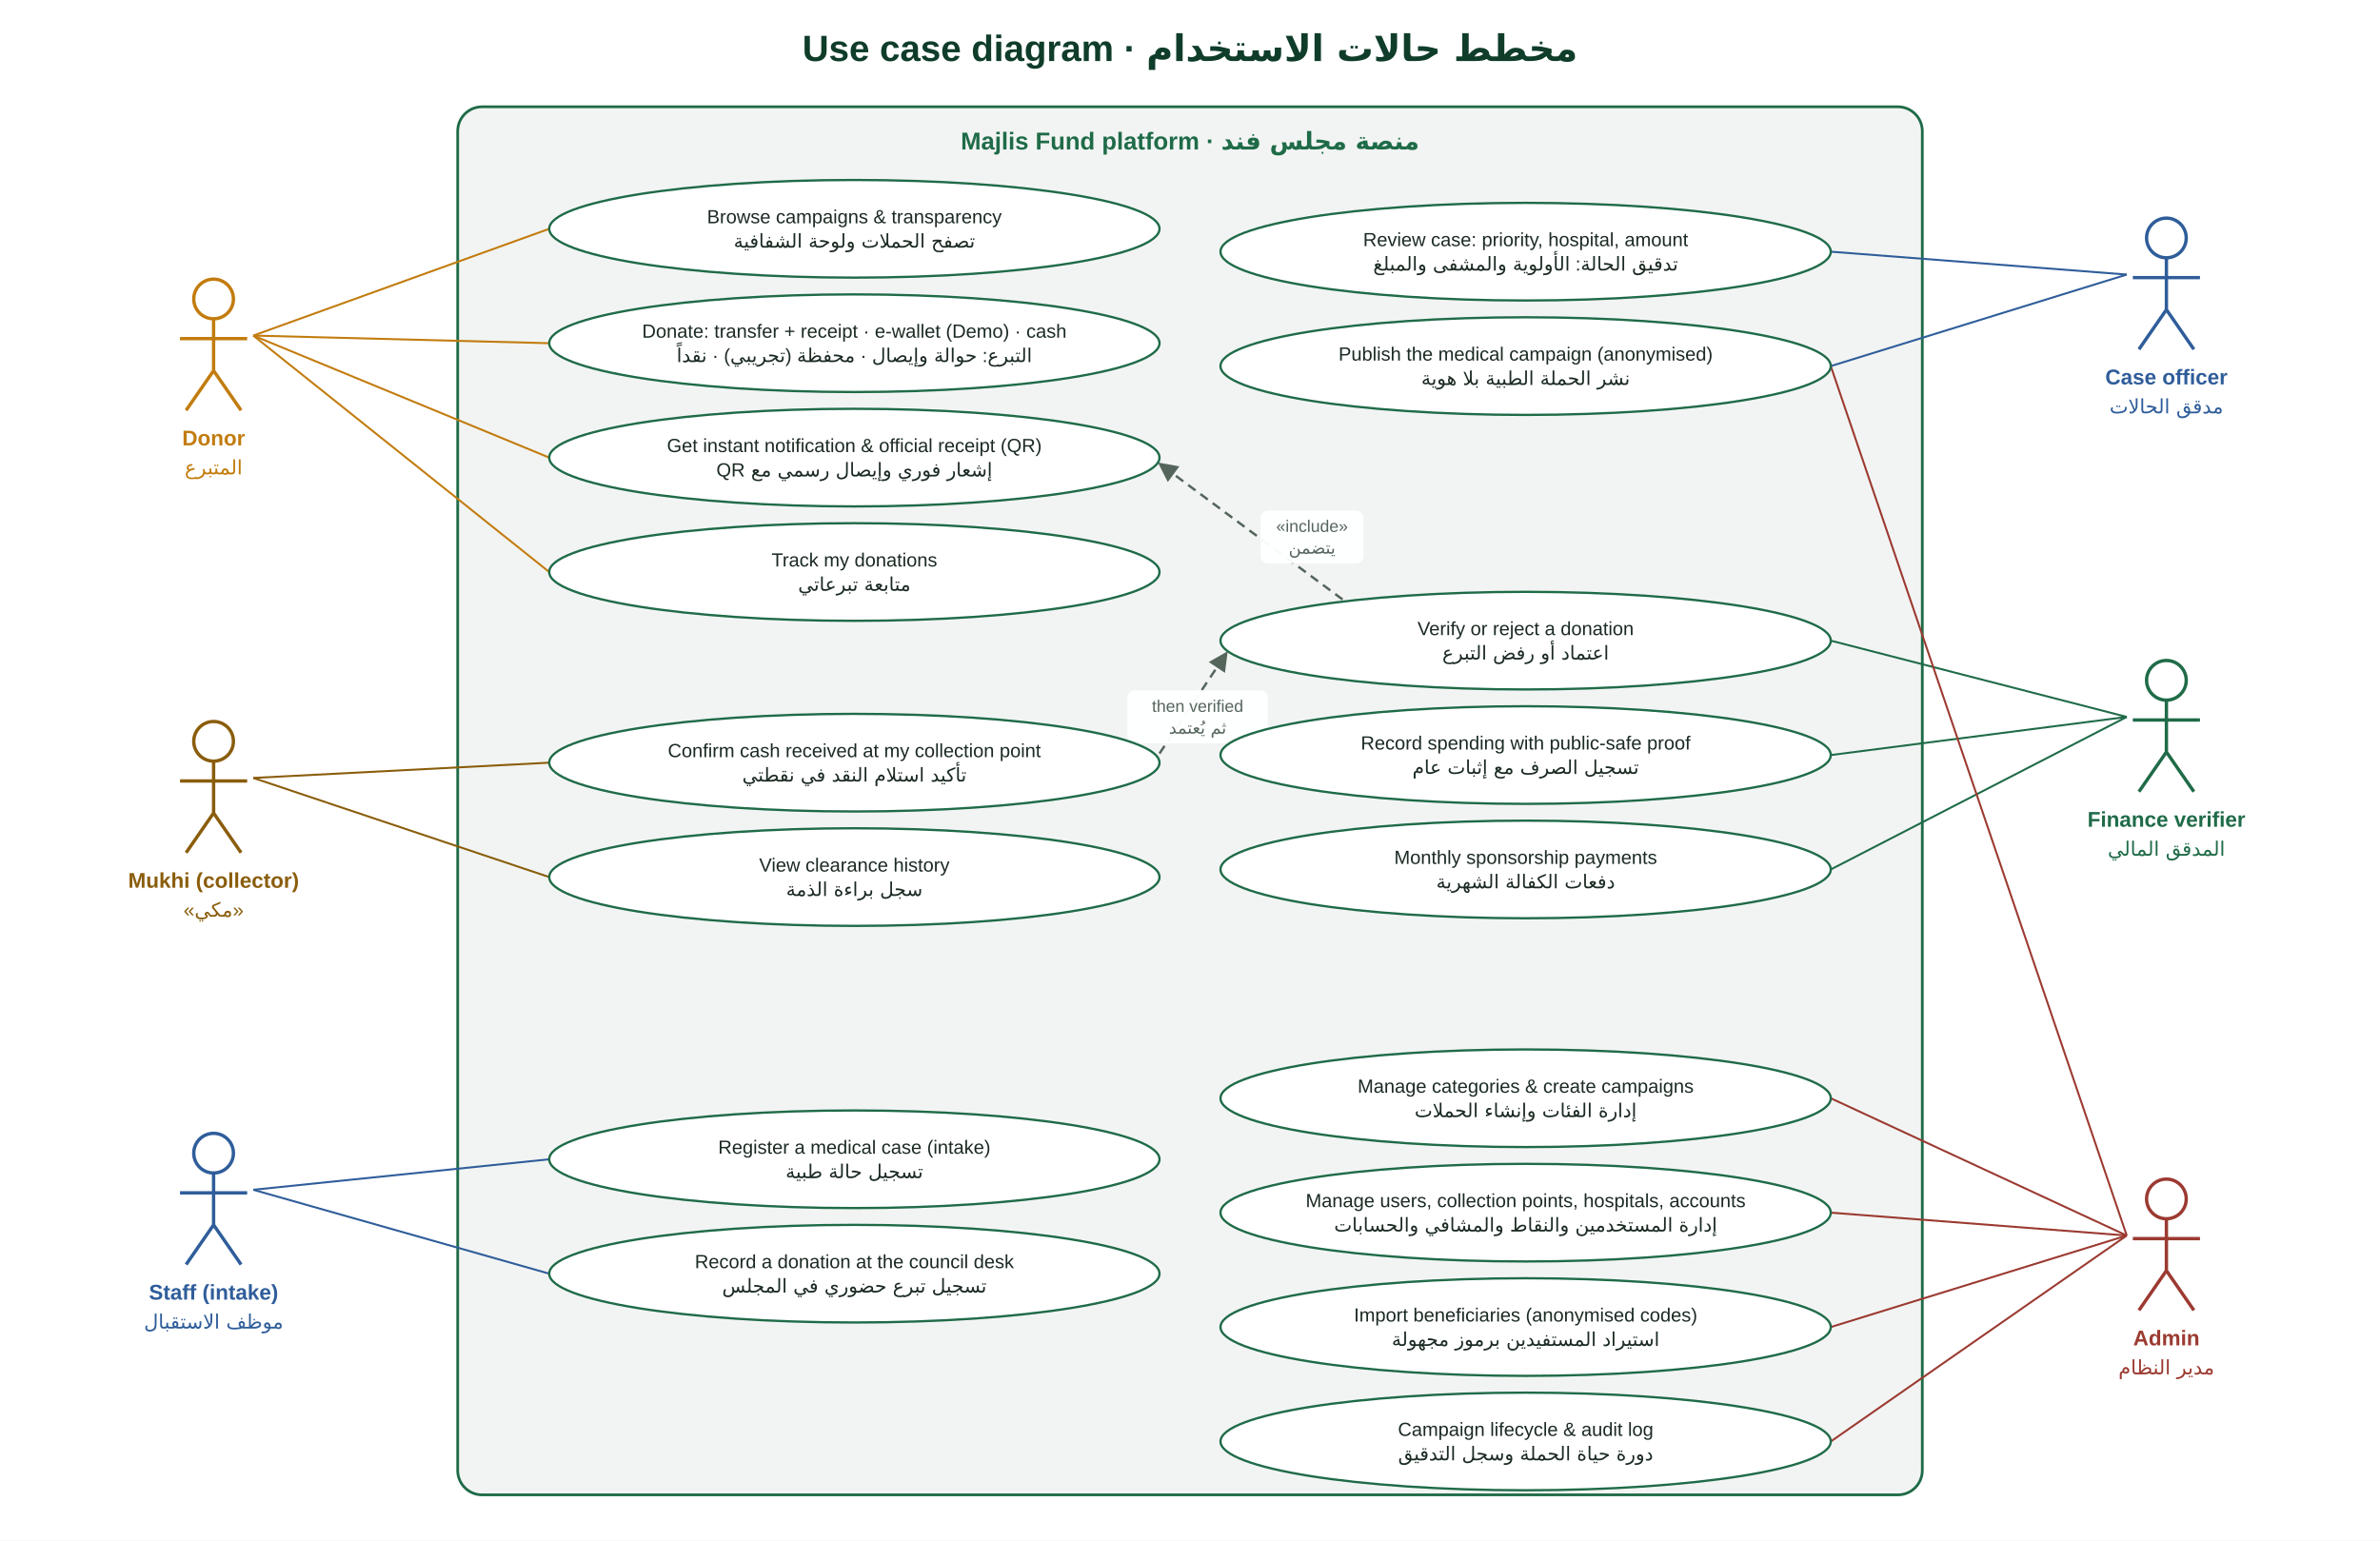
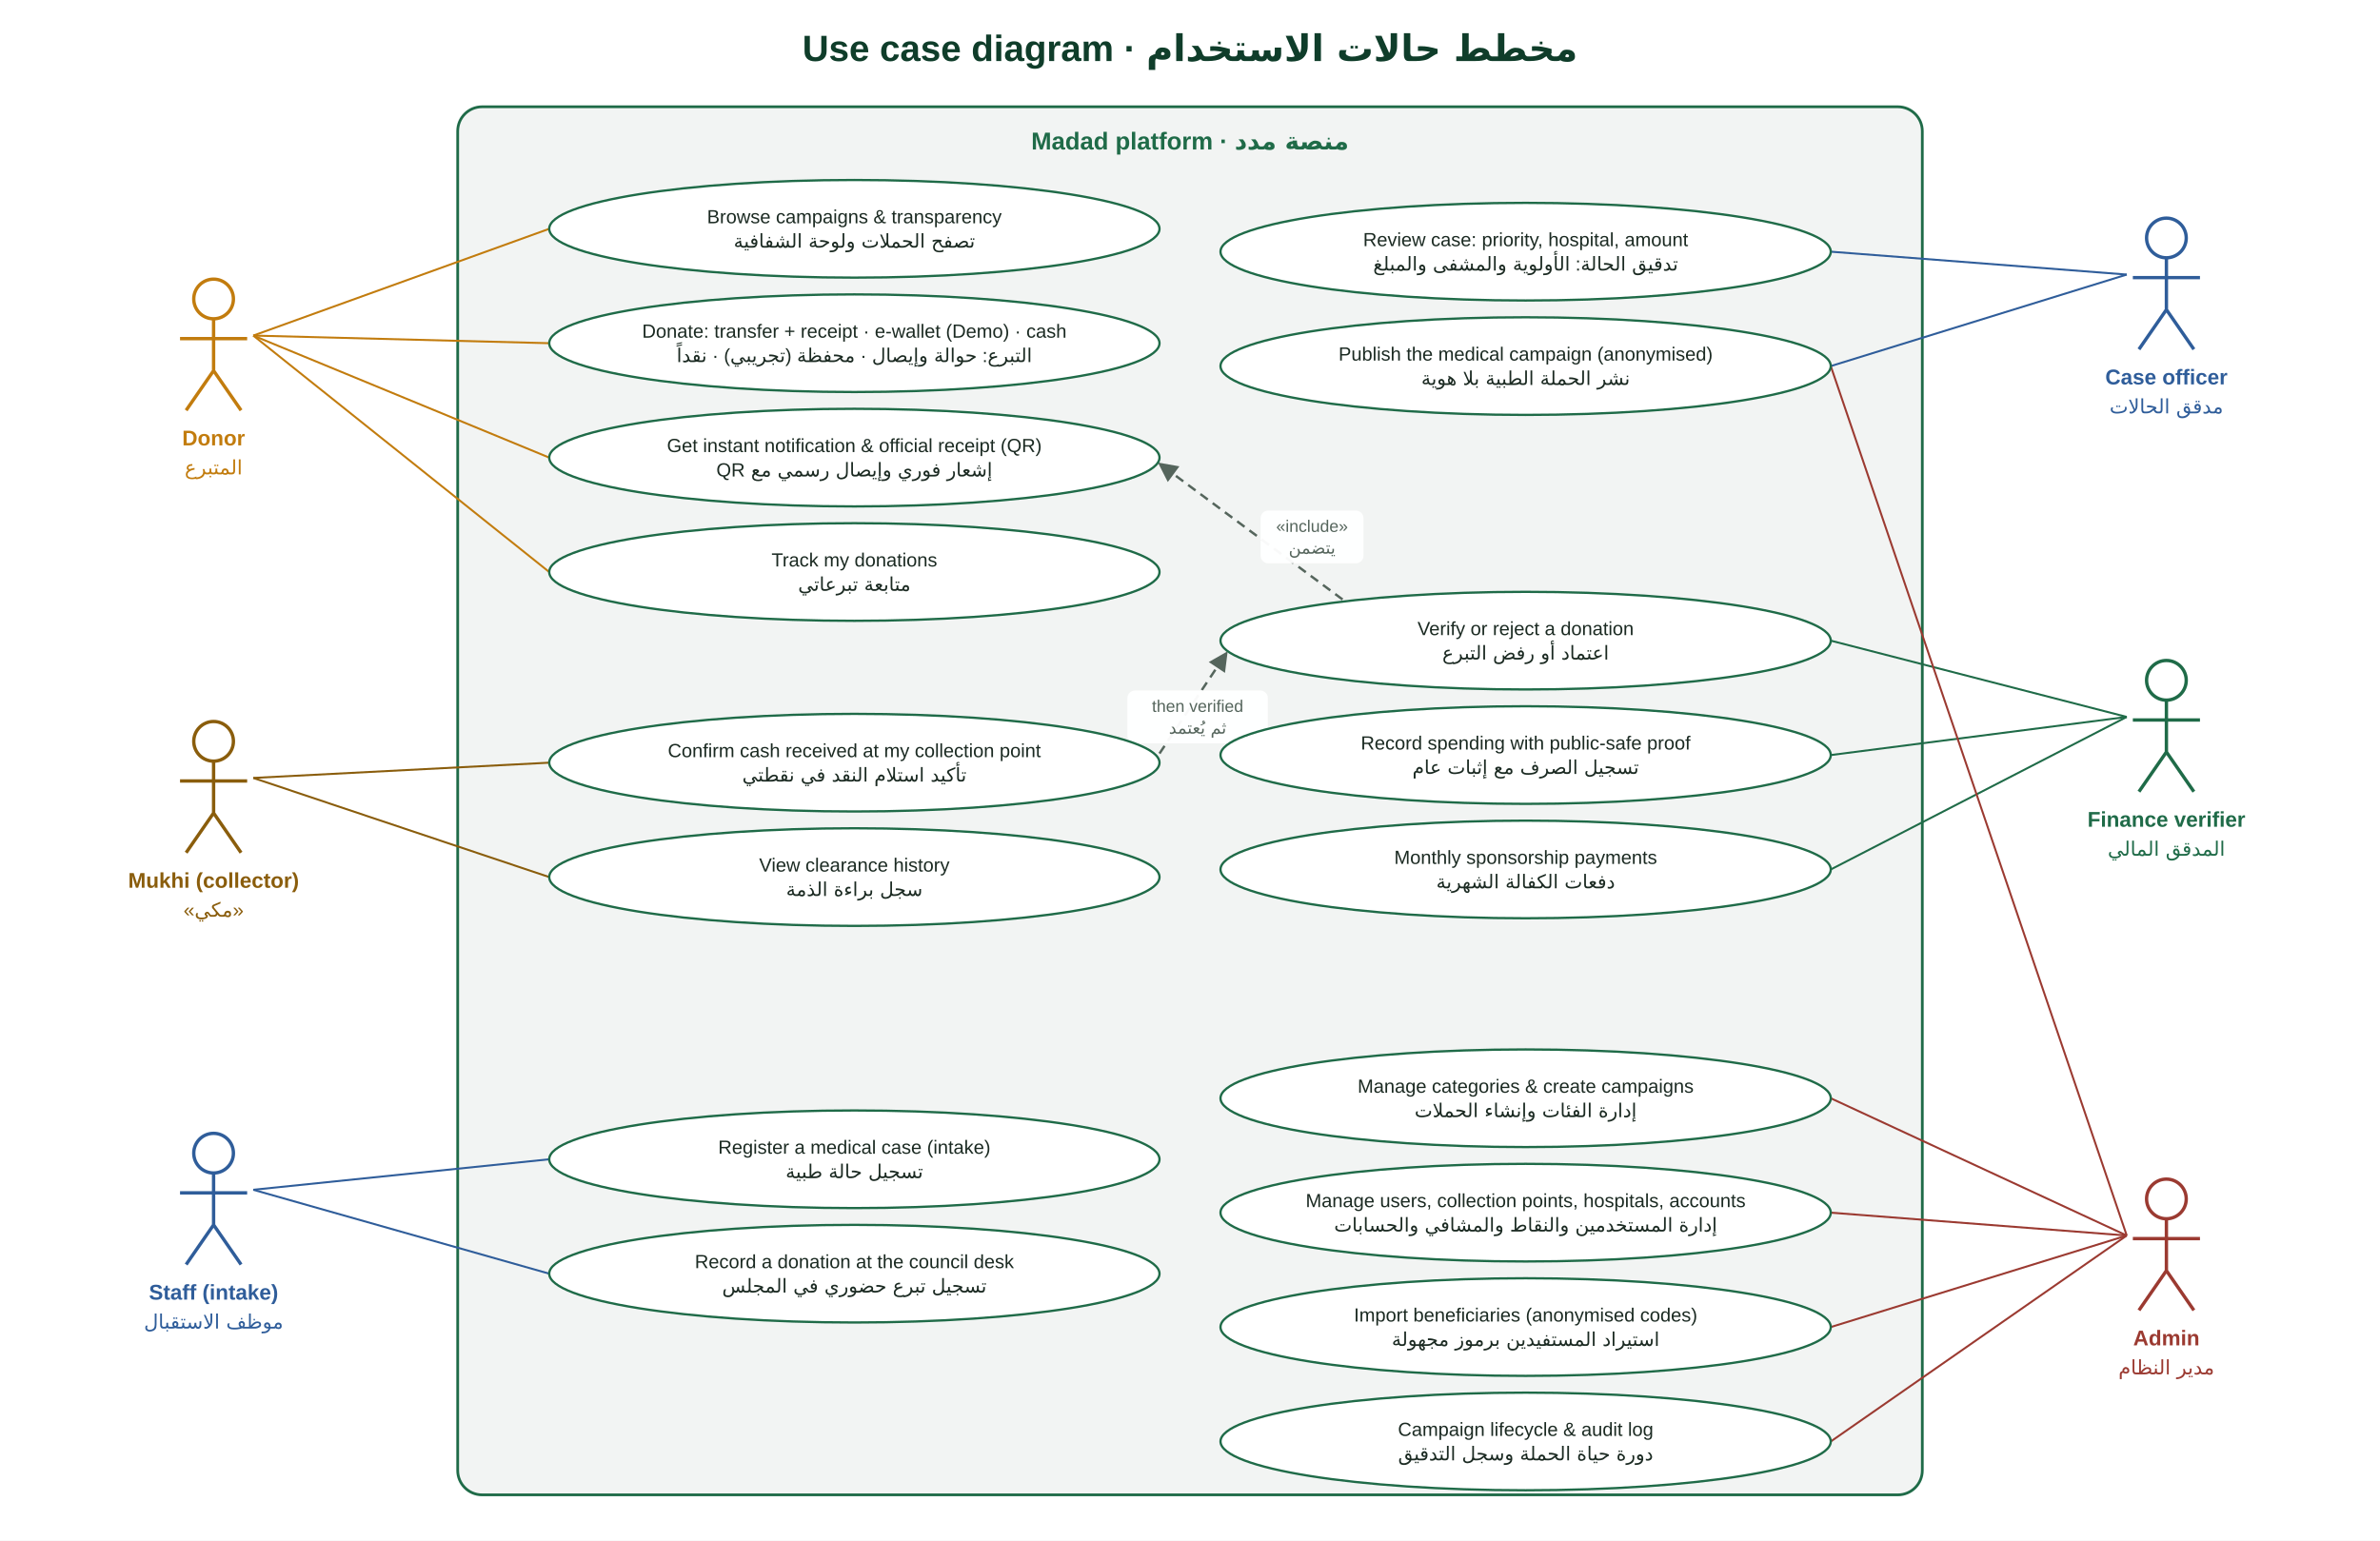
<svg xmlns="http://www.w3.org/2000/svg" width="1560" height="1010" viewBox="0 0 1560 1010" font-family="'IBM Plex Sans Arabic', 'Segoe UI', Tahoma, Arial, sans-serif">
  <defs>
    <marker id="arrow" viewBox="0 0 10 10" refX="9" refY="5" markerWidth="8" markerHeight="8" orient="auto-start-reverse">
      <path d="M0,0 L10,5 L0,10 z" fill="#55655c" />
    </marker>
    <marker id="arrowGreen" viewBox="0 0 10 10" refX="9" refY="5" markerWidth="8" markerHeight="8" orient="auto-start-reverse">
      <path d="M0,0 L10,5 L0,10 z" fill="#1f6b48" />
    </marker>
    <marker id="arrowBlue" viewBox="0 0 10 10" refX="9" refY="5" markerWidth="8" markerHeight="8" orient="auto-start-reverse">
      <path d="M0,0 L10,5 L0,10 z" fill="#2f5d9a" />
    </marker>
    <marker id="arrowAmber" viewBox="0 0 10 10" refX="9" refY="5" markerWidth="8" markerHeight="8" orient="auto-start-reverse">
      <path d="M0,0 L10,5 L0,10 z" fill="#8a5d0c" />
    </marker>
    <marker id="arrowRed" viewBox="0 0 10 10" refX="9" refY="5" markerWidth="8" markerHeight="8" orient="auto-start-reverse">
      <path d="M0,0 L10,5 L0,10 z" fill="#9b3a31" />
    </marker>
  </defs>
  <rect width="1560" height="1010" fill="#ffffff" />
  <text x="780" y="40" font-size="24" font-weight="700" fill="#0f3d2a" text-anchor="middle" direction="ltr">Use case diagram · مخطط حالات الاستخدام</text>
  <rect x="300" y="70" width="960" height="910" rx="16" fill="#f2f4f3" stroke="#1f6b48" stroke-width="1.8" />
-   <text x="780" y="98" font-size="16" font-weight="700" fill="#1f6b48" text-anchor="middle" direction="ltr">Majlis Fund platform · منصة مجلس فند</text>
+   <text x="780" y="98" font-size="16" font-weight="700" fill="#1f6b48" text-anchor="middle" direction="ltr">Madad platform · منصة مدد</text>
  <path d="M166,220 L360,150" fill="none" stroke="#c27c0e" stroke-width="1.3" />
  <path d="M166,220 L360,225" fill="none" stroke="#c27c0e" stroke-width="1.3" />
  <path d="M166,220 L360,300" fill="none" stroke="#c27c0e" stroke-width="1.3" />
  <path d="M166,220 L360,375" fill="none" stroke="#c27c0e" stroke-width="1.3" />
  <path d="M166,510 L360,500" fill="none" stroke="#8a5d0c" stroke-width="1.3" />
  <path d="M166,510 L360,575" fill="none" stroke="#8a5d0c" stroke-width="1.3" />
  <path d="M166,780 L360,760" fill="none" stroke="#2f5d9a" stroke-width="1.3" />
  <path d="M166,780 L360,835" fill="none" stroke="#2f5d9a" stroke-width="1.3" />
  <path d="M1394,180 L1200,165" fill="none" stroke="#2f5d9a" stroke-width="1.3" />
  <path d="M1394,180 L1200,240" fill="none" stroke="#2f5d9a" stroke-width="1.3" />
  <path d="M1394,470 L1200,420" fill="none" stroke="#1f6b48" stroke-width="1.3" />
  <path d="M1394,470 L1200,495" fill="none" stroke="#1f6b48" stroke-width="1.3" />
  <path d="M1394,470 L1200,570" fill="none" stroke="#1f6b48" stroke-width="1.3" />
  <path d="M1394,810 L1200,720" fill="none" stroke="#9b3a31" stroke-width="1.3" />
  <path d="M1394,810 L1200,795" fill="none" stroke="#9b3a31" stroke-width="1.3" />
  <path d="M1394,810 L1200,870" fill="none" stroke="#9b3a31" stroke-width="1.3" />
  <path d="M1394,810 L1200,945" fill="none" stroke="#9b3a31" stroke-width="1.3" />
  <path d="M1394,810 L1200,240" fill="none" stroke="#9b3a31" stroke-width="1.3" />
  <path d="M880,393 L760,304" fill="none" stroke="#55655c" stroke-width="1.6" stroke-dasharray="6 4" marker-end="url(#arrow)" />
  <rect x="826.28" y="334.7" width="67.44" height="34.6" rx="5" fill="#ffffff" stroke="none" opacity="0.96" />
  <text x="860" y="348.7" font-size="11" font-weight="400" fill="#55655c" text-anchor="middle" direction="ltr">«include»</text>
  <text x="860" y="363" font-size="11" font-weight="400" fill="#55655c" text-anchor="middle" direction="rtl">يتضمن</text>
  <path d="M760,494 L804,428" fill="none" stroke="#55655c" stroke-width="1.6" stroke-dasharray="6 4" marker-end="url(#arrow)" />
  <rect x="738.96" y="452.7" width="92.08" height="34.6" rx="5" fill="#ffffff" stroke="none" opacity="0.96" />
  <text x="785" y="466.7" font-size="11" font-weight="400" fill="#55655c" text-anchor="middle" direction="ltr">then verified</text>
  <text x="785" y="481" font-size="11" font-weight="400" fill="#55655c" text-anchor="middle" direction="rtl">ثم يُعتمد</text>
  <ellipse cx="560" cy="150" rx="200" ry="32" fill="#ffffff" stroke="#1f6b48" stroke-width="1.5" />
  <text x="560" y="146.375" font-size="12.5" font-weight="400" fill="#1b2a22" text-anchor="middle" direction="ltr">Browse campaigns &amp; transparency</text>
  <text x="560" y="162.375" font-size="12.5" font-weight="400" fill="#1b2a22" text-anchor="middle" direction="rtl">تصفح الحملات ولوحة الشفافية</text>
  <ellipse cx="560" cy="225" rx="200" ry="32" fill="#ffffff" stroke="#1f6b48" stroke-width="1.5" />
  <text x="560" y="221.375" font-size="12.5" font-weight="400" fill="#1b2a22" text-anchor="middle" direction="ltr">Donate: transfer + receipt · e-wallet (Demo) · cash</text>
  <text x="560" y="237.375" font-size="12.5" font-weight="400" fill="#1b2a22" text-anchor="middle" direction="rtl">التبرع: حوالة وإيصال · محفظة (تجريبي) · نقداً</text>
  <ellipse cx="560" cy="300" rx="200" ry="32" fill="#ffffff" stroke="#1f6b48" stroke-width="1.5" />
  <text x="560" y="296.375" font-size="12.5" font-weight="400" fill="#1b2a22" text-anchor="middle" direction="ltr">Get instant notification &amp; official receipt (QR)</text>
  <text x="560" y="312.375" font-size="12.5" font-weight="400" fill="#1b2a22" text-anchor="middle" direction="rtl">إشعار فوري وإيصال رسمي مع QR</text>
  <ellipse cx="560" cy="375" rx="200" ry="32" fill="#ffffff" stroke="#1f6b48" stroke-width="1.5" />
  <text x="560" y="371.375" font-size="12.5" font-weight="400" fill="#1b2a22" text-anchor="middle" direction="ltr">Track my donations</text>
  <text x="560" y="387.375" font-size="12.5" font-weight="400" fill="#1b2a22" text-anchor="middle" direction="rtl">متابعة تبرعاتي</text>
  <ellipse cx="560" cy="500" rx="200" ry="32" fill="#ffffff" stroke="#1f6b48" stroke-width="1.5" />
  <text x="560" y="496.375" font-size="12.5" font-weight="400" fill="#1b2a22" text-anchor="middle" direction="ltr">Confirm cash received at my collection point</text>
  <text x="560" y="512.375" font-size="12.5" font-weight="400" fill="#1b2a22" text-anchor="middle" direction="rtl">تأكيد استلام النقد في نقطتي</text>
  <ellipse cx="560" cy="575" rx="200" ry="32" fill="#ffffff" stroke="#1f6b48" stroke-width="1.5" />
  <text x="560" y="571.375" font-size="12.5" font-weight="400" fill="#1b2a22" text-anchor="middle" direction="ltr">View clearance history</text>
  <text x="560" y="587.375" font-size="12.5" font-weight="400" fill="#1b2a22" text-anchor="middle" direction="rtl">سجل براءة الذمة</text>
  <ellipse cx="560" cy="760" rx="200" ry="32" fill="#ffffff" stroke="#1f6b48" stroke-width="1.5" />
  <text x="560" y="756.375" font-size="12.5" font-weight="400" fill="#1b2a22" text-anchor="middle" direction="ltr">Register a medical case (intake)</text>
  <text x="560" y="772.375" font-size="12.5" font-weight="400" fill="#1b2a22" text-anchor="middle" direction="rtl">تسجيل حالة طبية</text>
  <ellipse cx="560" cy="835" rx="200" ry="32" fill="#ffffff" stroke="#1f6b48" stroke-width="1.5" />
  <text x="560" y="831.375" font-size="12.5" font-weight="400" fill="#1b2a22" text-anchor="middle" direction="ltr">Record a donation at the council desk</text>
  <text x="560" y="847.375" font-size="12.5" font-weight="400" fill="#1b2a22" text-anchor="middle" direction="rtl">تسجيل تبرع حضوري في المجلس</text>
  <ellipse cx="1000" cy="165" rx="200" ry="32" fill="#ffffff" stroke="#1f6b48" stroke-width="1.5" />
  <text x="1000" y="161.375" font-size="12.5" font-weight="400" fill="#1b2a22" text-anchor="middle" direction="ltr">Review case: priority, hospital, amount</text>
  <text x="1000" y="177.375" font-size="12.5" font-weight="400" fill="#1b2a22" text-anchor="middle" direction="rtl">تدقيق الحالة: الأولوية والمشفى والمبلغ</text>
  <ellipse cx="1000" cy="240" rx="200" ry="32" fill="#ffffff" stroke="#1f6b48" stroke-width="1.5" />
  <text x="1000" y="236.375" font-size="12.5" font-weight="400" fill="#1b2a22" text-anchor="middle" direction="ltr">Publish the medical campaign (anonymised)</text>
  <text x="1000" y="252.375" font-size="12.5" font-weight="400" fill="#1b2a22" text-anchor="middle" direction="rtl">نشر الحملة الطبية بلا هوية</text>
  <ellipse cx="1000" cy="420" rx="200" ry="32" fill="#ffffff" stroke="#1f6b48" stroke-width="1.5" />
  <text x="1000" y="416.375" font-size="12.5" font-weight="400" fill="#1b2a22" text-anchor="middle" direction="ltr">Verify or reject a donation</text>
  <text x="1000" y="432.375" font-size="12.5" font-weight="400" fill="#1b2a22" text-anchor="middle" direction="rtl">اعتماد أو رفض التبرع</text>
  <ellipse cx="1000" cy="495" rx="200" ry="32" fill="#ffffff" stroke="#1f6b48" stroke-width="1.5" />
  <text x="1000" y="491.375" font-size="12.5" font-weight="400" fill="#1b2a22" text-anchor="middle" direction="ltr">Record spending with public-safe proof</text>
  <text x="1000" y="507.375" font-size="12.5" font-weight="400" fill="#1b2a22" text-anchor="middle" direction="rtl">تسجيل الصرف مع إثبات عام</text>
  <ellipse cx="1000" cy="570" rx="200" ry="32" fill="#ffffff" stroke="#1f6b48" stroke-width="1.5" />
  <text x="1000" y="566.375" font-size="12.5" font-weight="400" fill="#1b2a22" text-anchor="middle" direction="ltr">Monthly sponsorship payments</text>
  <text x="1000" y="582.375" font-size="12.5" font-weight="400" fill="#1b2a22" text-anchor="middle" direction="rtl">دفعات الكفالة الشهرية</text>
  <ellipse cx="1000" cy="720" rx="200" ry="32" fill="#ffffff" stroke="#1f6b48" stroke-width="1.5" />
  <text x="1000" y="716.375" font-size="12.5" font-weight="400" fill="#1b2a22" text-anchor="middle" direction="ltr">Manage categories &amp; create campaigns</text>
  <text x="1000" y="732.375" font-size="12.5" font-weight="400" fill="#1b2a22" text-anchor="middle" direction="rtl">إدارة الفئات وإنشاء الحملات</text>
  <ellipse cx="1000" cy="795" rx="200" ry="32" fill="#ffffff" stroke="#1f6b48" stroke-width="1.5" />
  <text x="1000" y="791.375" font-size="12.5" font-weight="400" fill="#1b2a22" text-anchor="middle" direction="ltr">Manage users, collection points, hospitals, accounts</text>
  <text x="1000" y="807.375" font-size="12.5" font-weight="400" fill="#1b2a22" text-anchor="middle" direction="rtl">إدارة المستخدمين والنقاط والمشافي والحسابات</text>
  <ellipse cx="1000" cy="870" rx="200" ry="32" fill="#ffffff" stroke="#1f6b48" stroke-width="1.5" />
  <text x="1000" y="866.375" font-size="12.5" font-weight="400" fill="#1b2a22" text-anchor="middle" direction="ltr">Import beneficiaries (anonymised codes)</text>
  <text x="1000" y="882.375" font-size="12.5" font-weight="400" fill="#1b2a22" text-anchor="middle" direction="rtl">استيراد المستفيدين برموز مجهولة</text>
  <ellipse cx="1000" cy="945" rx="200" ry="32" fill="#ffffff" stroke="#1f6b48" stroke-width="1.5" />
  <text x="1000" y="941.375" font-size="12.5" font-weight="400" fill="#1b2a22" text-anchor="middle" direction="ltr">Campaign lifecycle &amp; audit log</text>
  <text x="1000" y="957.375" font-size="12.5" font-weight="400" fill="#1b2a22" text-anchor="middle" direction="rtl">دورة حياة الحملة وسجل التدقيق</text>
  <g stroke="#c27c0e" stroke-width="2.2" fill="none">
    <circle cx="140" cy="196" r="13" />
    <path d="M140,209 v34 M118,222 h44 M140,243 l-18,26 M140,243 l18,26" />
  </g>
  <text x="140" y="292" font-size="14" font-weight="700" fill="#c27c0e" text-anchor="middle" direction="ltr">Donor</text>
  <text x="140" y="311" font-size="13" font-weight="400" fill="#c27c0e" text-anchor="middle" direction="rtl">المتبرع</text>
  <g stroke="#8a5d0c" stroke-width="2.2" fill="none">
    <circle cx="140" cy="486" r="13" />
    <path d="M140,499 v34 M118,512 h44 M140,533 l-18,26 M140,533 l18,26" />
  </g>
  <text x="140" y="582" font-size="14" font-weight="700" fill="#8a5d0c" text-anchor="middle" direction="ltr">Mukhi (collector)</text>
  <text x="140" y="601" font-size="13" font-weight="400" fill="#8a5d0c" text-anchor="middle" direction="rtl">«مكي»</text>
  <g stroke="#2f5d9a" stroke-width="2.2" fill="none">
    <circle cx="140" cy="756" r="13" />
    <path d="M140,769 v34 M118,782 h44 M140,803 l-18,26 M140,803 l18,26" />
  </g>
  <text x="140" y="852" font-size="14" font-weight="700" fill="#2f5d9a" text-anchor="middle" direction="ltr">Staff (intake)</text>
  <text x="140" y="871" font-size="13" font-weight="400" fill="#2f5d9a" text-anchor="middle" direction="rtl">موظف الاستقبال</text>
  <g stroke="#2f5d9a" stroke-width="2.2" fill="none">
    <circle cx="1420" cy="156" r="13" />
    <path d="M1420,169 v34 M1398,182 h44 M1420,203 l-18,26 M1420,203 l18,26" />
  </g>
  <text x="1420" y="252" font-size="14" font-weight="700" fill="#2f5d9a" text-anchor="middle" direction="ltr">Case officer</text>
  <text x="1420" y="271" font-size="13" font-weight="400" fill="#2f5d9a" text-anchor="middle" direction="rtl">مدقق الحالات</text>
  <g stroke="#1f6b48" stroke-width="2.2" fill="none">
    <circle cx="1420" cy="446" r="13" />
    <path d="M1420,459 v34 M1398,472 h44 M1420,493 l-18,26 M1420,493 l18,26" />
  </g>
  <text x="1420" y="542" font-size="14" font-weight="700" fill="#1f6b48" text-anchor="middle" direction="ltr">Finance verifier</text>
  <text x="1420" y="561" font-size="13" font-weight="400" fill="#1f6b48" text-anchor="middle" direction="rtl">المدقق المالي</text>
  <g stroke="#9b3a31" stroke-width="2.2" fill="none">
    <circle cx="1420" cy="786" r="13" />
    <path d="M1420,799 v34 M1398,812 h44 M1420,833 l-18,26 M1420,833 l18,26" />
  </g>
  <text x="1420" y="882" font-size="14" font-weight="700" fill="#9b3a31" text-anchor="middle" direction="ltr">Admin</text>
  <text x="1420" y="901" font-size="13" font-weight="400" fill="#9b3a31" text-anchor="middle" direction="rtl">مدير النظام</text>
</svg>
